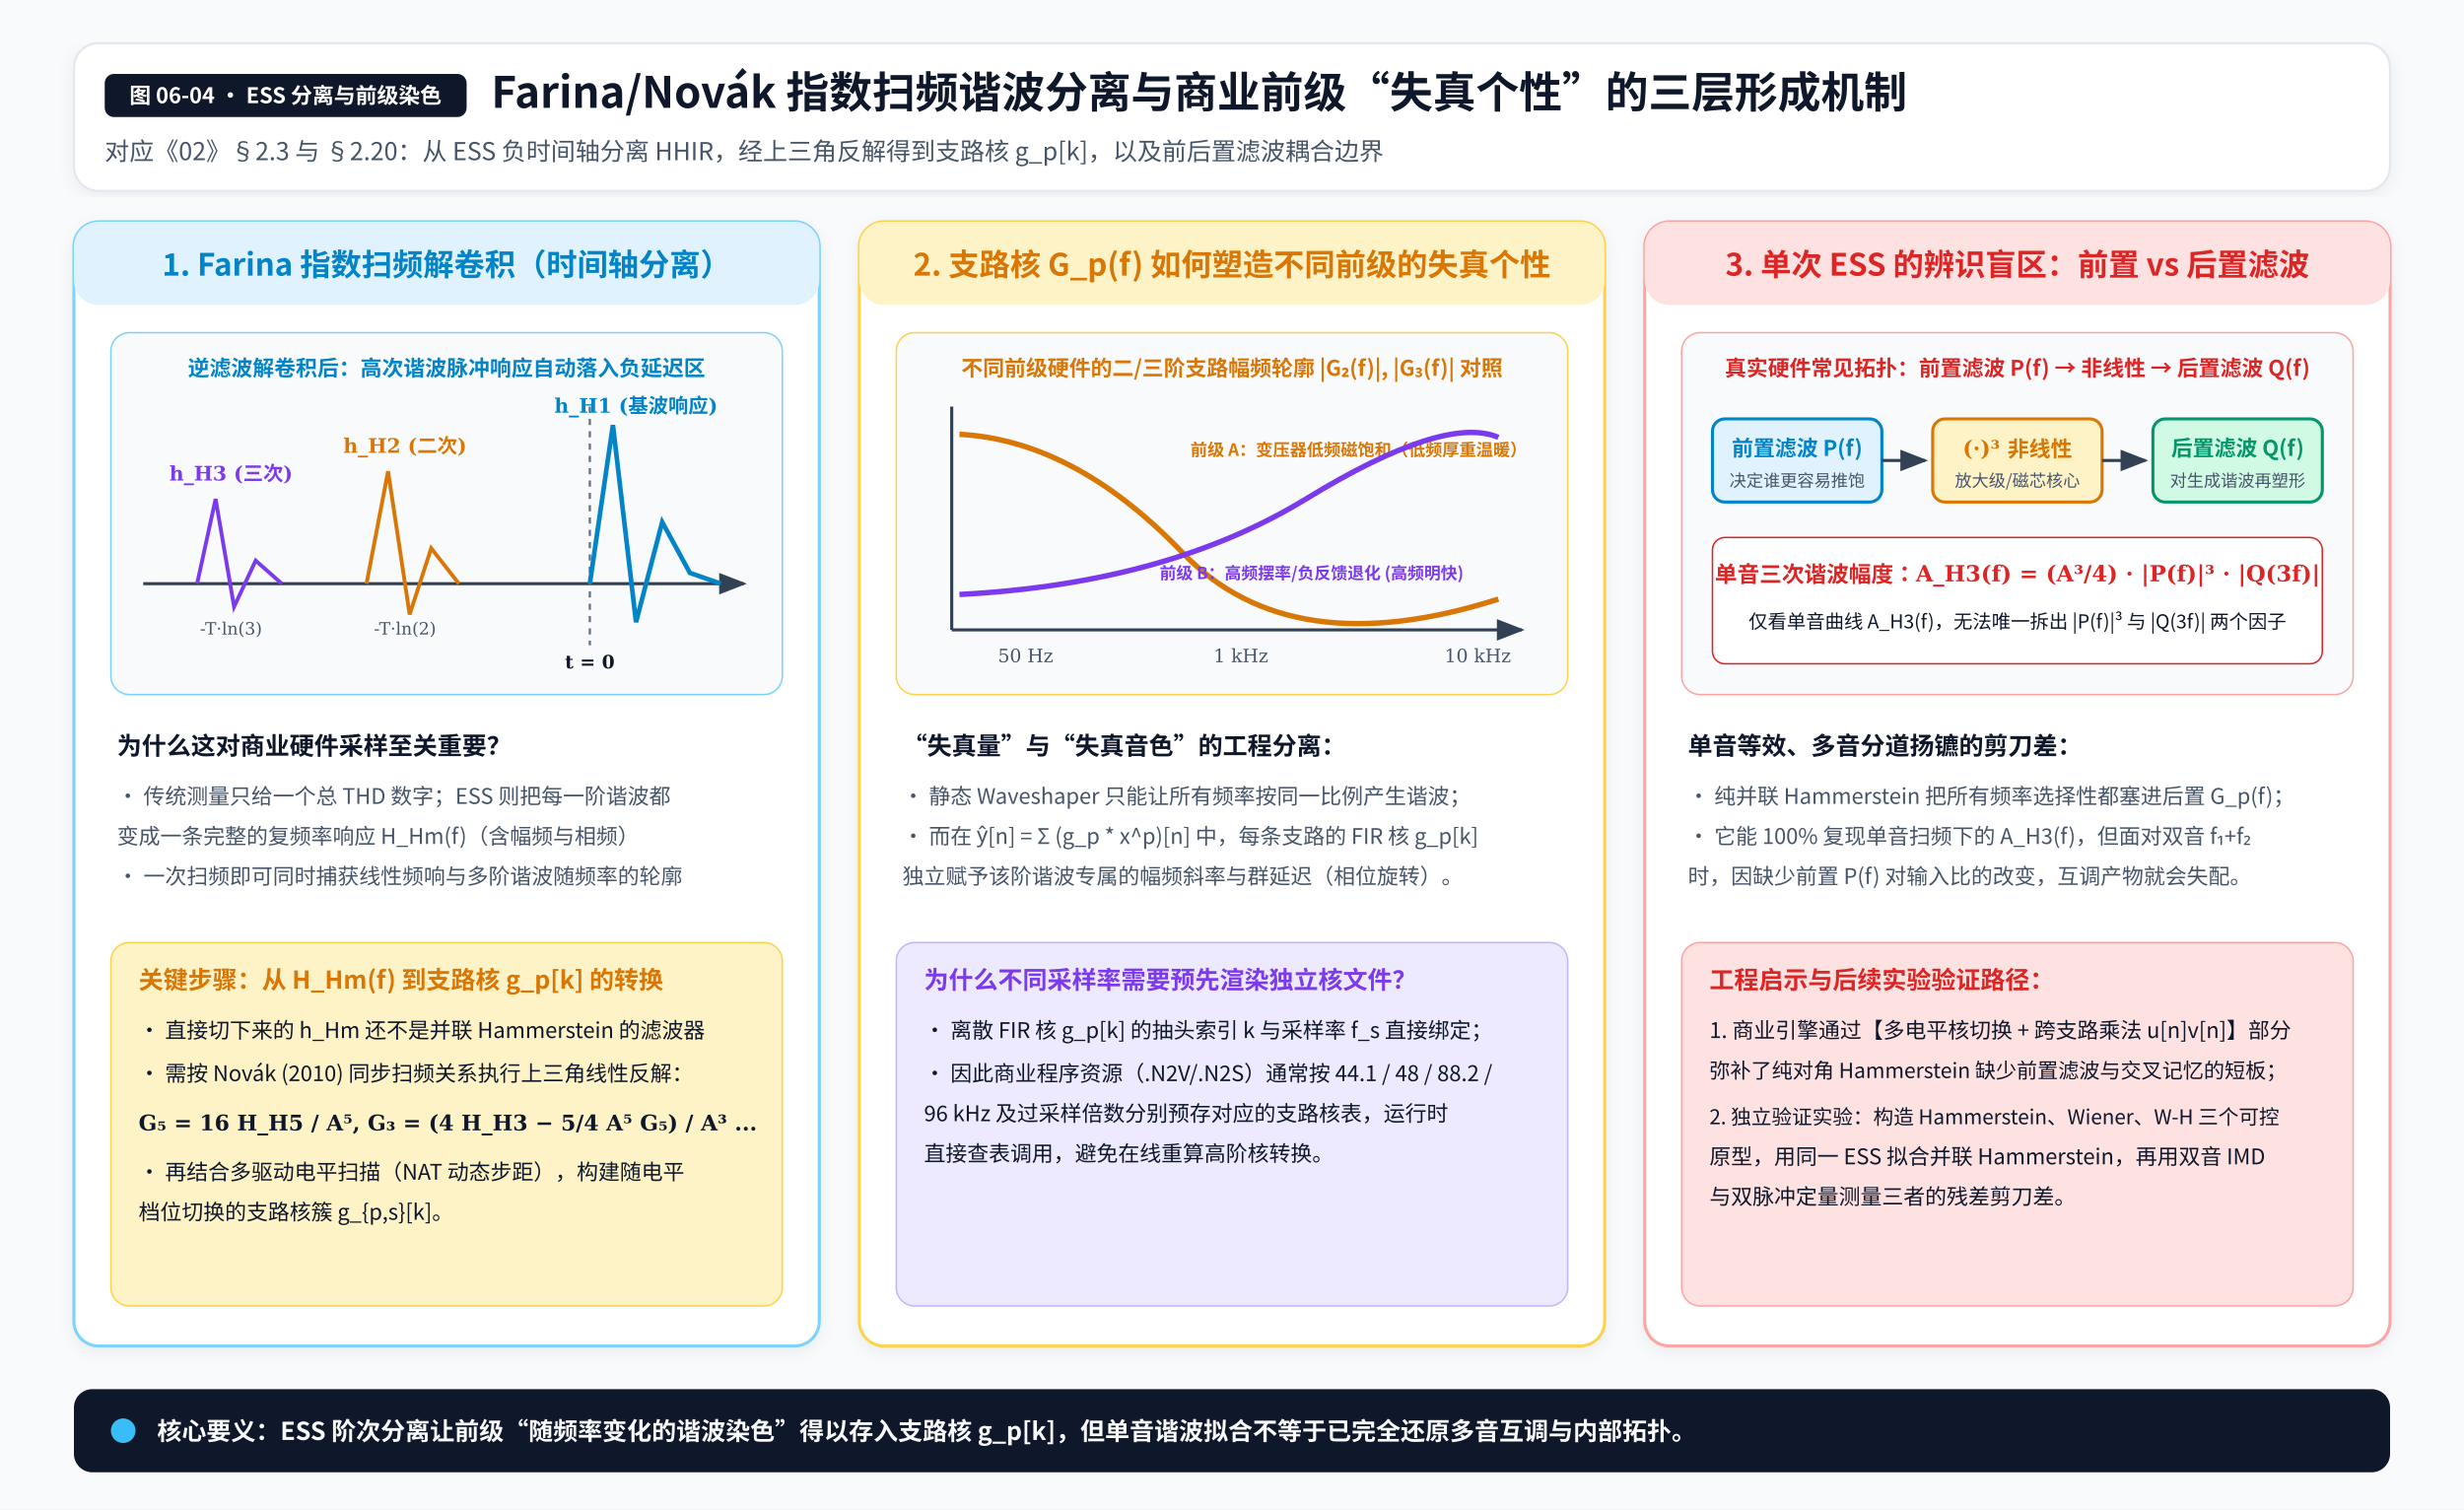
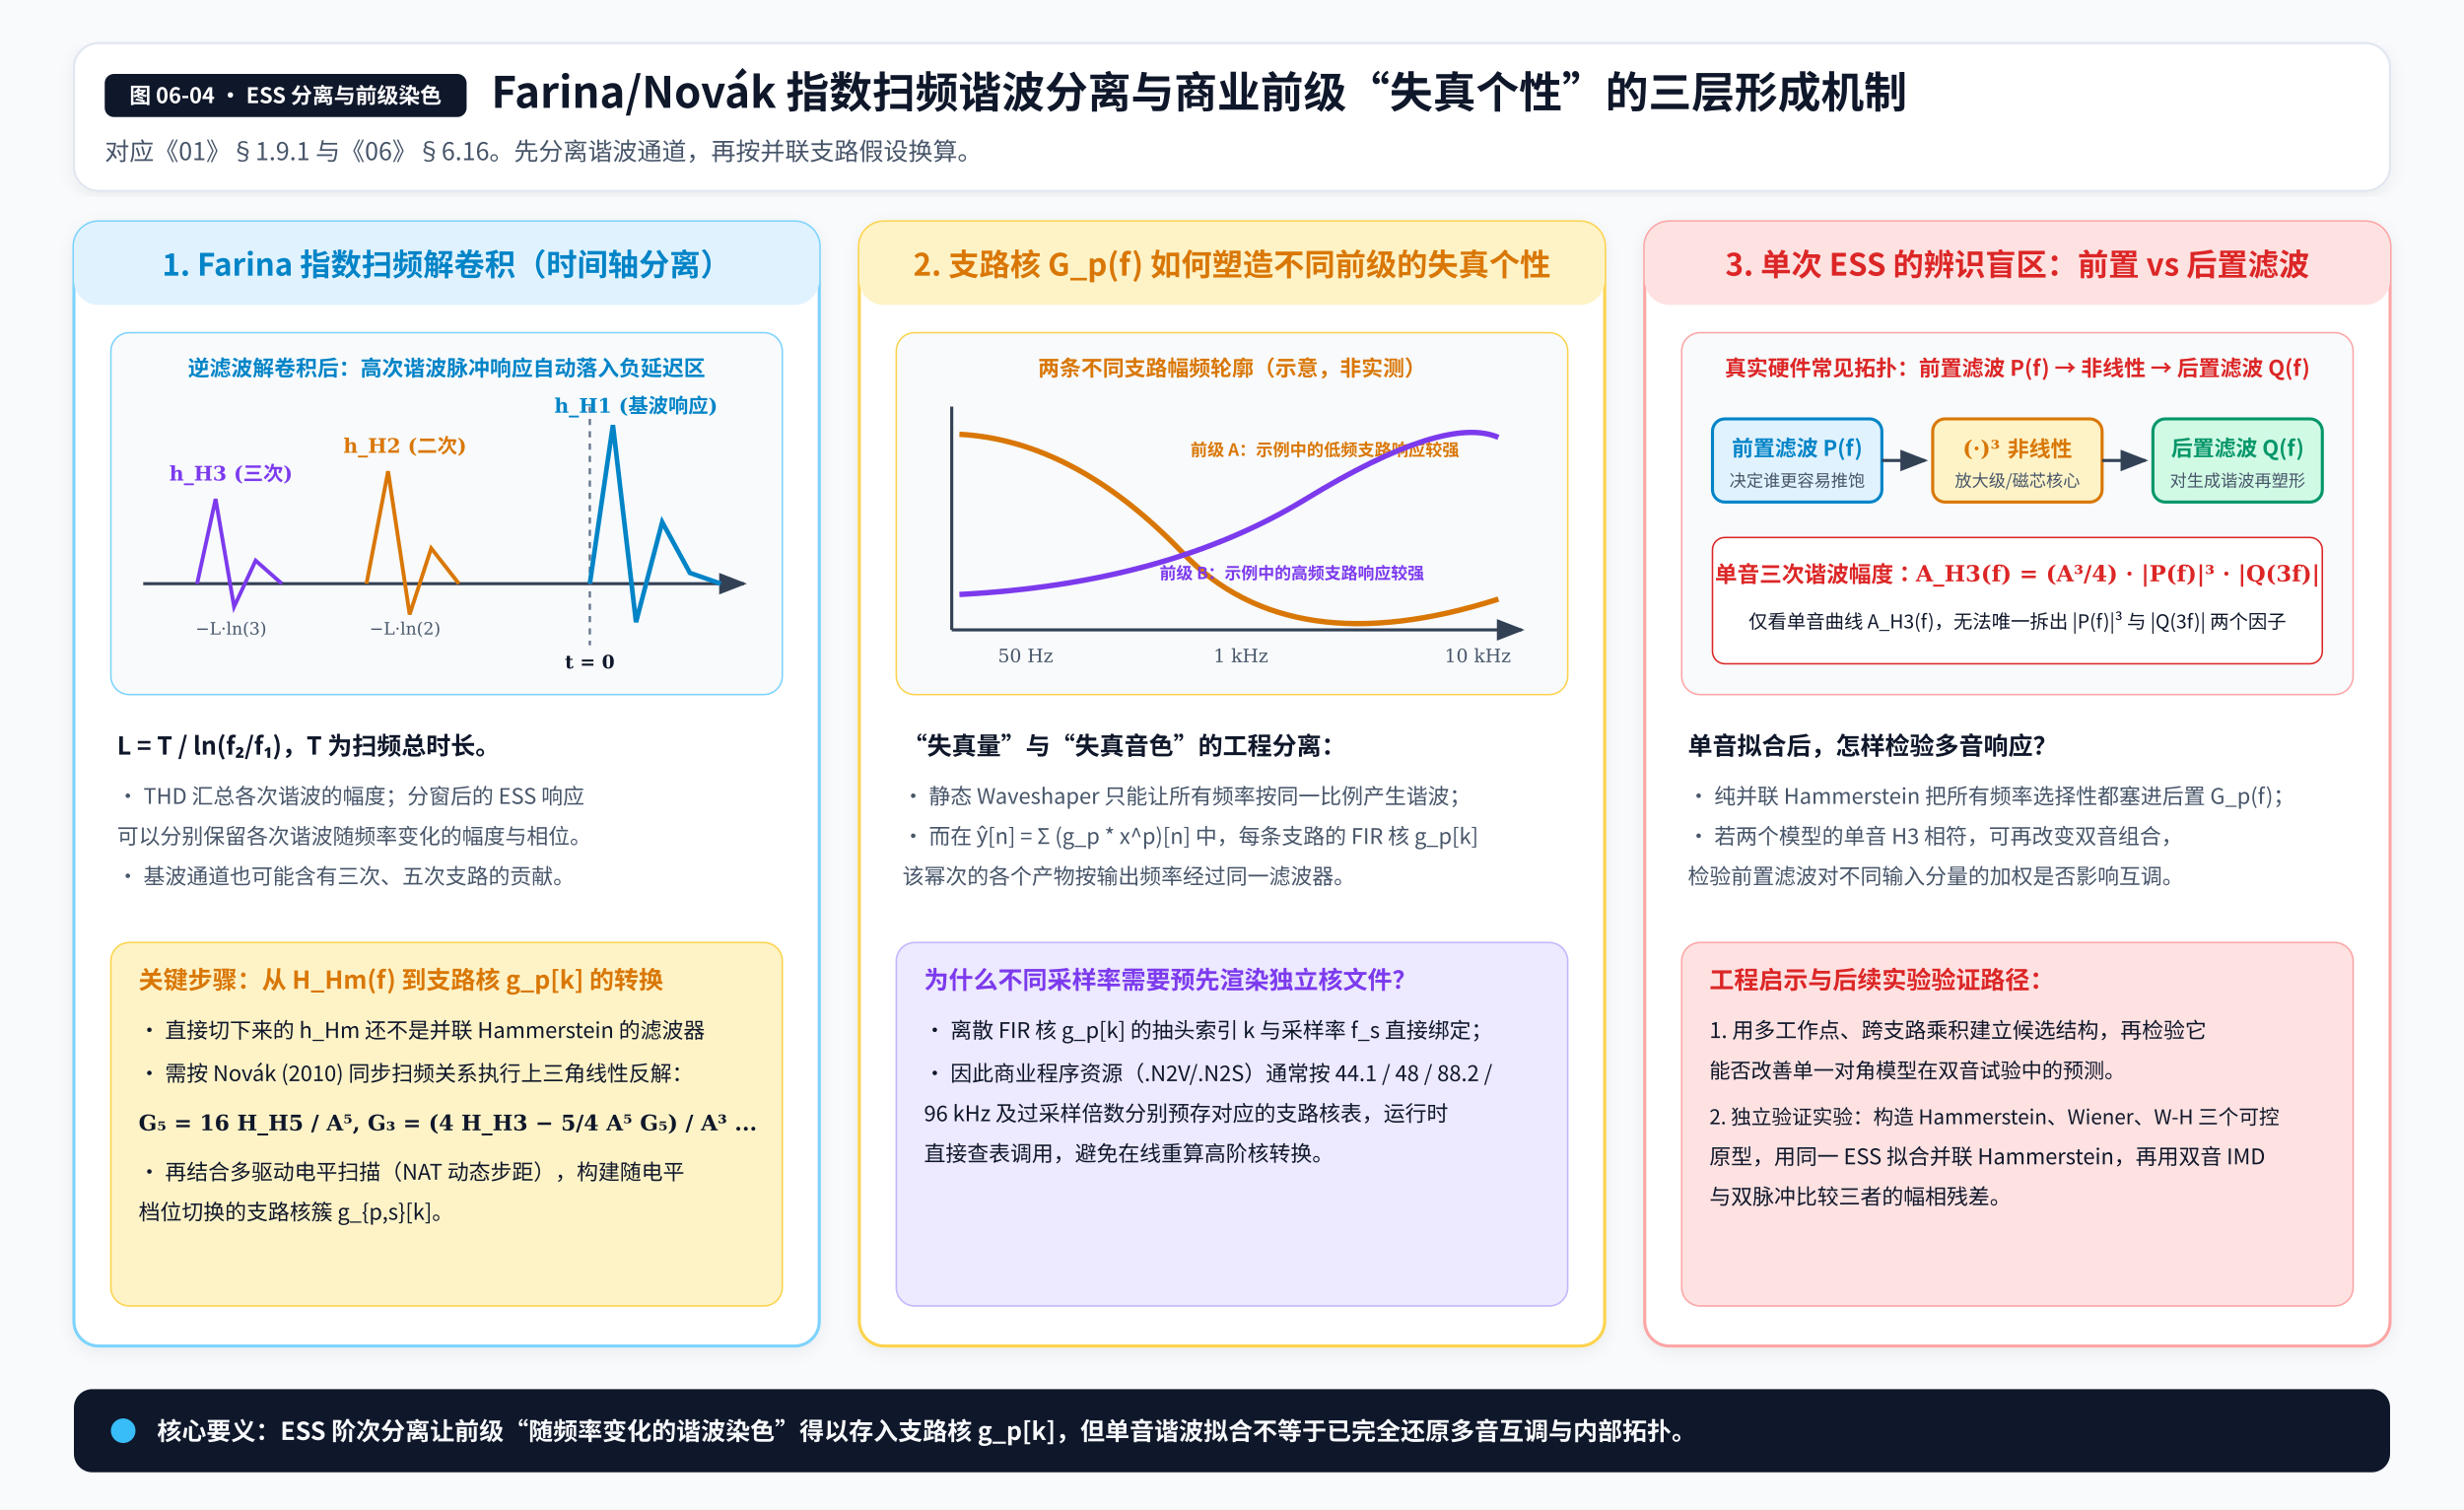
<svg xmlns="http://www.w3.org/2000/svg" width="1600" height="980" viewBox="0 0 1600 980">
  <defs>
    <filter id="shadow" x="-2%" y="-2%" width="104%" height="106%">
      <feGaussianBlur in="SourceAlpha" stdDeviation="5" result="vBlur" />
      <feOffset in="vBlur" dx="0" dy="3" result="vOffset" />
      <feComponentTransfer>
        <feFuncA type="linear" slope="0.06" />
      </feComponentTransfer>
      <feMerge>
        <feMergeNode />
        <feMergeNode in="SourceGraphic" />
      </feMerge>
    </filter>
    <marker id="arr-dark" markerWidth="10" markerHeight="10" refX="8" refY="3.5" orient="auto">
      <path d="M0,0 L0,7 L9,3.5 z" fill="#334155" />
    </marker>
    <marker id="arr-lin" markerWidth="10" markerHeight="10" refX="8" refY="3.5" orient="auto">
      <path d="M0,0 L0,7 L9,3.5 z" fill="#0284C7" />
    </marker>
    <marker id="arr-diag" markerWidth="10" markerHeight="10" refX="8" refY="3.5" orient="auto">
      <path d="M0,0 L0,7 L9,3.5 z" fill="#D97706" />
    </marker>
    <marker id="arr-cross" markerWidth="10" markerHeight="10" refX="8" refY="3.5" orient="auto">
      <path d="M0,0 L0,7 L9,3.5 z" fill="#7C3AED" />
    </marker>
    <marker id="arr-state" markerWidth="10" markerHeight="10" refX="8" refY="3.5" orient="auto">
      <path d="M0,0 L0,7 L9,3.5 z" fill="#059669" />
    </marker>
    <marker id="arr-warn" markerWidth="10" markerHeight="10" refX="8" refY="3.5" orient="auto">
      <path d="M0,0 L0,7 L9,3.5 z" fill="#DC2626" />
    </marker>
  </defs>
  <rect width="1600" height="980" fill="#F8FAFC" />
  <rect x="48" y="28" width="1504" height="96" rx="16" fill="#FFFFFF" stroke="#E2E8F0" stroke-width="1.5" filter="url(#shadow)" />
  <rect x="68" y="48" width="235" height="28" rx="6" fill="#0F172A" />
  <text x="185.4" y="67" text-anchor="middle" font-size="14" font-weight="bold" font-family="Noto Sans CJK SC, Noto Sans SC, Microsoft YaHei, PingFang SC, sans-serif" fill="#FFFFFF">图 06-04 · ESS 分离与前级染色</text>
  <text x="319" y="70" font-size="28" font-weight="bold" font-family="Noto Sans CJK SC, Noto Sans SC, Microsoft YaHei, PingFang SC, sans-serif" fill="#0F172A">Farina/Novák 指数扫频谐波分离与商业前级“失真个性”的三层形成机制</text>
-   <text x="68" y="104" font-size="16" font-family="Noto Sans CJK SC, Noto Sans SC, Microsoft YaHei, PingFang SC, sans-serif" fill="#475569">对应《02》§2.3 与 §2.20：从 ESS 负时间轴分离 HHIR，经上三角反解得到支路核 g_p[k]，以及前后置滤波耦合边界</text>
+   <text x="68" y="104" font-size="16" font-family="Noto Sans CJK SC, Noto Sans SC, Microsoft YaHei, PingFang SC, sans-serif" fill="#475569">对应《01》§1.9.1 与《06》§6.16。先分离谐波通道，再按并联支路假设换算。</text>
  <g transform="translate(48, 144)">
    <rect x="0" y="0" width="484" height="730" rx="16" fill="#FFFFFF" stroke="#7DD3FC" stroke-width="2" filter="url(#shadow)" />
    <rect x="0" y="0" width="484" height="54" rx="16" fill="#E0F2FE" />
    <text x="242" y="35" text-anchor="middle" font-size="20" font-weight="bold" font-family="Noto Sans CJK SC, Noto Sans SC, Microsoft YaHei, PingFang SC, sans-serif" fill="#0284C7">1. Farina 指数扫频解卷积（时间轴分离）</text>
    <rect x="24" y="72" width="436" height="235" rx="12" fill="#F8FAFC" stroke="#7DD3FC" />
    <text x="242" y="100" text-anchor="middle" font-size="14" font-weight="bold" font-family="Noto Sans CJK SC, Noto Sans SC, Microsoft YaHei, PingFang SC, sans-serif" fill="#0284C7">逆滤波解卷积后：高次谐波脉冲响应自动落入负延迟区</text>
    <line x1="45" y1="235" x2="435" y2="235" stroke="#334155" stroke-width="2" marker-end="url(#arr-dark)" />
    <line x1="335" y1="120" x2="335" y2="275" stroke="#64748B" stroke-width="1.5" stroke-dasharray="4,4" />
    <text x="335" y="290" text-anchor="middle" font-size="12" font-weight="bold" font-family="DejaVu Serif, Georgia, Times New Roman, serif" fill="#0F172A">t = 0</text>
    <path d="M 80 235 L 92 180 L 104 250 L 118 220 L 135 235" fill="none" stroke="#7C3AED" stroke-width="2.5" />
    <text x="102" y="168" text-anchor="middle" font-size="13" font-weight="bold" font-family="DejaVu Serif, Georgia, Times New Roman, serif" fill="#7C3AED">h_H3 (三次)</text>
-     <text x="102" y="268" text-anchor="middle" font-size="11" font-family="DejaVu Serif, Georgia, Times New Roman, serif" fill="#475569">-T·ln(3)</text>
+     <text x="102" y="268" text-anchor="middle" font-size="11" font-family="DejaVu Serif, Georgia, Times New Roman, serif" fill="#475569">−L·ln(3)</text>
    <path d="M 190 235 L 204 162 L 218 255 L 232 212 L 250 235" fill="none" stroke="#D97706" stroke-width="2.5" />
    <text x="215" y="150" text-anchor="middle" font-size="13" font-weight="bold" font-family="DejaVu Serif, Georgia, Times New Roman, serif" fill="#D97706">h_H2 (二次)</text>
-     <text x="215" y="268" text-anchor="middle" font-size="11" font-family="DejaVu Serif, Georgia, Times New Roman, serif" fill="#475569">-T·ln(2)</text>
+     <text x="215" y="268" text-anchor="middle" font-size="11" font-family="DejaVu Serif, Georgia, Times New Roman, serif" fill="#475569">−L·ln(2)</text>
    <path d="M 335 235 L 350 132 L 365 260 L 382 195 L 400 228 L 420 235" fill="none" stroke="#0284C7" stroke-width="3" />
    <text x="365" y="124" text-anchor="middle" font-size="13" font-weight="bold" font-family="DejaVu Serif, Georgia, Times New Roman, serif" fill="#0284C7">h_H1 (基波响应)</text>
-     <text x="28" y="346" font-size="16" font-weight="bold" font-family="Noto Sans CJK SC, Noto Sans SC, Microsoft YaHei, PingFang SC, sans-serif" fill="#0F172A">为什么这对商业硬件采样至关重要？</text>
-     <text x="28" y="378" font-size="14" font-family="Noto Sans CJK SC, Noto Sans SC, Microsoft YaHei, PingFang SC, sans-serif" fill="#475569">• 传统测量只给一个总 THD 数字；ESS 则把每一阶谐波都</text>
-     <text x="28" y="404" font-size="14" font-family="Noto Sans CJK SC, Noto Sans SC, Microsoft YaHei, PingFang SC, sans-serif" fill="#475569">  变成一条完整的复频率响应 H_Hm(f)（含幅频与相频）</text>
-     <text x="28" y="430" font-size="14" font-family="Noto Sans CJK SC, Noto Sans SC, Microsoft YaHei, PingFang SC, sans-serif" fill="#475569">• 一次扫频即可同时捕获线性频响与多阶谐波随频率的轮廓</text>
+     <text x="28" y="346" font-size="16" font-weight="bold" font-family="Noto Sans CJK SC, Noto Sans SC, Microsoft YaHei, PingFang SC, sans-serif" fill="#0F172A">L = T / ln(f₂/f₁)，T 为扫频总时长。</text>
+     <text x="28" y="378" font-size="14" font-family="Noto Sans CJK SC, Noto Sans SC, Microsoft YaHei, PingFang SC, sans-serif" fill="#475569">• THD 汇总各次谐波的幅度；分窗后的 ESS 响应</text>
+     <text x="28" y="404" font-size="14" font-family="Noto Sans CJK SC, Noto Sans SC, Microsoft YaHei, PingFang SC, sans-serif" fill="#475569">可以分别保留各次谐波随频率变化的幅度与相位。</text>
+     <text x="28" y="430" font-size="14" font-family="Noto Sans CJK SC, Noto Sans SC, Microsoft YaHei, PingFang SC, sans-serif" fill="#475569">• 基波通道也可能含有三次、五次支路的贡献。</text>
    <rect x="24" y="468" width="436" height="236" rx="12" fill="#FEF3C7" stroke="#FCD34D" />
    <text x="42" y="498" font-size="16" font-weight="bold" font-family="Noto Sans CJK SC, Noto Sans SC, Microsoft YaHei, PingFang SC, sans-serif" fill="#D97706">关键步骤：从 H_Hm(f) 到支路核 g_p[k] 的转换</text>
    <text x="42" y="530" font-size="14" font-family="Noto Sans CJK SC, Noto Sans SC, Microsoft YaHei, PingFang SC, sans-serif" fill="#0F172A">• 直接切下来的 h_Hm 还不是并联 Hammerstein 的滤波器</text>
    <text x="42" y="558" font-size="14" font-family="Noto Sans CJK SC, Noto Sans SC, Microsoft YaHei, PingFang SC, sans-serif" fill="#0F172A">• 需按 Novák (2010) 同步扫频关系执行上三角线性反解：</text>
    <text x="42" y="590" font-size="14" font-weight="bold" font-family="DejaVu Serif, Georgia, Times New Roman, serif" fill="#0F172A">G₅ = 16 H_H5 / A⁵,  G₃ = (4 H_H3 − 5/4 A⁵ G₅) / A³ ...</text>
    <text x="42" y="622" font-size="14" font-family="Noto Sans CJK SC, Noto Sans SC, Microsoft YaHei, PingFang SC, sans-serif" fill="#0F172A">• 再结合多驱动电平扫描（NAT 动态步距），构建随电平</text>
    <text x="42" y="648" font-size="14" font-family="Noto Sans CJK SC, Noto Sans SC, Microsoft YaHei, PingFang SC, sans-serif" fill="#0F172A">  档位切换的支路核簇 g_{p,s}[k]。</text>
  </g>
  <g transform="translate(558, 144)">
    <rect x="0" y="0" width="484" height="730" rx="16" fill="#FFFFFF" stroke="#FCD34D" stroke-width="2" filter="url(#shadow)" />
    <rect x="0" y="0" width="484" height="54" rx="16" fill="#FEF3C7" />
    <text x="242" y="35" text-anchor="middle" font-size="20" font-weight="bold" font-family="Noto Sans CJK SC, Noto Sans SC, Microsoft YaHei, PingFang SC, sans-serif" fill="#D97706">2. 支路核 G_p(f) 如何塑造不同前级的失真个性</text>
    <rect x="24" y="72" width="436" height="235" rx="12" fill="#F8FAFC" stroke="#FCD34D" />
-     <text x="242" y="100" text-anchor="middle" font-size="14" font-weight="bold" font-family="Noto Sans CJK SC, Noto Sans SC, Microsoft YaHei, PingFang SC, sans-serif" fill="#D97706">不同前级硬件的二/三阶支路幅频轮廓 |G₂(f)|, |G₃(f)| 对照</text>
+     <text x="242" y="100" text-anchor="middle" font-size="14" font-weight="bold" font-family="Noto Sans CJK SC, Noto Sans SC, Microsoft YaHei, PingFang SC, sans-serif" fill="#D97706">两条不同支路幅频轮廓（示意，非实测）</text>
    <line x1="60" y1="265" x2="430" y2="265" stroke="#334155" stroke-width="2" marker-end="url(#arr-dark)" />
    <line x1="60" y1="265" x2="60" y2="120" stroke="#334155" stroke-width="2" />
    <text x="90" y="286" font-size="12" font-family="DejaVu Serif, Georgia, Times New Roman, serif" fill="#475569">50 Hz</text>
    <text x="230" y="286" font-size="12" font-family="DejaVu Serif, Georgia, Times New Roman, serif" fill="#475569">1 kHz</text>
    <text x="380" y="286" font-size="12" font-family="DejaVu Serif, Georgia, Times New Roman, serif" fill="#475569">10 kHz</text>
    <path d="M 65 138 Q 140 142, 210 215 T 415 245" fill="none" stroke="#D97706" stroke-width="3.5" />
-     <text x="215" y="152" font-size="11.0" font-weight="bold" font-family="Noto Sans CJK SC, Noto Sans SC, Microsoft YaHei, PingFang SC, sans-serif" fill="#D97706">前级 A：变压器低频磁饱和（低频厚重温暖）</text>
+     <text x="215" y="152" font-size="11.0" font-weight="bold" font-family="Noto Sans CJK SC, Noto Sans SC, Microsoft YaHei, PingFang SC, sans-serif" fill="#D97706">前级 A：示例中的低频支路响应较强</text>
    <path d="M 65 242 Q 200 235, 290 180 T 415 140" fill="none" stroke="#7C3AED" stroke-width="3.5" />
-     <text x="195" y="232" font-size="10.8" font-weight="bold" font-family="Noto Sans CJK SC, Noto Sans SC, Microsoft YaHei, PingFang SC, sans-serif" fill="#7C3AED">前级 B：高频摆率/负反馈退化 (高频明快)</text>
+     <text x="195" y="232" font-size="10.8" font-weight="bold" font-family="Noto Sans CJK SC, Noto Sans SC, Microsoft YaHei, PingFang SC, sans-serif" fill="#7C3AED">前级 B：示例中的高频支路响应较强</text>
    <text x="28" y="346" font-size="16" font-weight="bold" font-family="Noto Sans CJK SC, Noto Sans SC, Microsoft YaHei, PingFang SC, sans-serif" fill="#0F172A">“失真量”与“失真音色”的工程分离：</text>
    <text x="28" y="378" font-size="14" font-family="Noto Sans CJK SC, Noto Sans SC, Microsoft YaHei, PingFang SC, sans-serif" fill="#475569">• 静态 Waveshaper 只能让所有频率按同一比例产生谐波；</text>
    <text x="28" y="404" font-size="14" font-family="Noto Sans CJK SC, Noto Sans SC, Microsoft YaHei, PingFang SC, sans-serif" fill="#475569">• 而在 ŷ[n] = Σ (g_p * x^p)[n] 中，每条支路的 FIR 核 g_p[k]</text>
-     <text x="28" y="430" font-size="14" font-family="Noto Sans CJK SC, Noto Sans SC, Microsoft YaHei, PingFang SC, sans-serif" fill="#475569">  独立赋予该阶谐波专属的幅频斜率与群延迟（相位旋转）。</text>
+     <text x="28" y="430" font-size="14" font-family="Noto Sans CJK SC, Noto Sans SC, Microsoft YaHei, PingFang SC, sans-serif" fill="#475569">该幂次的各个产物按输出频率经过同一滤波器。</text>
    <rect x="24" y="468" width="436" height="236" rx="12" fill="#EDE9FE" stroke="#C4B5FD" />
    <text x="42" y="498" font-size="16" font-weight="bold" font-family="Noto Sans CJK SC, Noto Sans SC, Microsoft YaHei, PingFang SC, sans-serif" fill="#7C3AED">为什么不同采样率需要预先渲染独立核文件？</text>
    <text x="42" y="530" font-size="14" font-family="Noto Sans CJK SC, Noto Sans SC, Microsoft YaHei, PingFang SC, sans-serif" fill="#0F172A">• 离散 FIR 核 g_p[k] 的抽头索引 k 与采样率 f_s 直接绑定；</text>
    <text x="42" y="558" font-size="14" font-family="Noto Sans CJK SC, Noto Sans SC, Microsoft YaHei, PingFang SC, sans-serif" fill="#0F172A">• 因此商业程序资源（.N2V/.N2S）通常按 44.1 / 48 / 88.2 /</text>
    <text x="42" y="584" font-size="14" font-family="Noto Sans CJK SC, Noto Sans SC, Microsoft YaHei, PingFang SC, sans-serif" fill="#0F172A">  96 kHz 及过采样倍数分别预存对应的支路核表，运行时</text>
    <text x="42" y="610" font-size="14" font-family="Noto Sans CJK SC, Noto Sans SC, Microsoft YaHei, PingFang SC, sans-serif" fill="#0F172A">  直接查表调用，避免在线重算高阶核转换。</text>
  </g>
  <g transform="translate(1068, 144)">
    <rect x="0" y="0" width="484" height="730" rx="16" fill="#FFFFFF" stroke="#FCA5A5" stroke-width="2" filter="url(#shadow)" />
    <rect x="0" y="0" width="484" height="54" rx="16" fill="#FEE2E2" />
    <text x="242" y="35" text-anchor="middle" font-size="20" font-weight="bold" font-family="Noto Sans CJK SC, Noto Sans SC, Microsoft YaHei, PingFang SC, sans-serif" fill="#DC2626">3. 单次 ESS 的辨识盲区：前置 vs 后置滤波</text>
    <rect x="24" y="72" width="436" height="235" rx="12" fill="#F8FAFC" stroke="#FCA5A5" />
    <text x="242" y="100" text-anchor="middle" font-size="14" font-weight="bold" font-family="Noto Sans CJK SC, Noto Sans SC, Microsoft YaHei, PingFang SC, sans-serif" fill="#DC2626">真实硬件常见拓扑：前置滤波 P(f) → 非线性 → 后置滤波 Q(f)</text>
    <rect x="44" y="128" width="110" height="54" rx="8" fill="#E0F2FE" stroke="#0284C7" stroke-width="2" />
    <text x="99" y="152" text-anchor="middle" font-size="14" font-weight="bold" font-family="Noto Sans CJK SC, Noto Sans SC, Microsoft YaHei, PingFang SC, sans-serif" fill="#0284C7">前置滤波 P(f)</text>
    <text x="99" y="172" text-anchor="middle" font-size="11" font-family="Noto Sans CJK SC, Noto Sans SC, Microsoft YaHei, PingFang SC, sans-serif" fill="#475569">决定谁更容易推饱</text>
    <line x1="154" y1="155" x2="182" y2="155" stroke="#334155" stroke-width="2" marker-end="url(#arr-dark)" />
    <rect x="187" y="128" width="110" height="54" rx="8" fill="#FEF3C7" stroke="#D97706" stroke-width="2" />
    <text x="242" y="152" text-anchor="middle" font-size="14" font-weight="bold" font-family="DejaVu Serif, Georgia, Times New Roman, serif" fill="#D97706">(·)³ 非线性</text>
    <text x="242" y="172" text-anchor="middle" font-size="11" font-family="Noto Sans CJK SC, Noto Sans SC, Microsoft YaHei, PingFang SC, sans-serif" fill="#475569">放大级/磁芯核心</text>
    <line x1="297" y1="155" x2="325" y2="155" stroke="#334155" stroke-width="2" marker-end="url(#arr-dark)" />
    <rect x="330" y="128" width="110" height="54" rx="8" fill="#D1FAE5" stroke="#059669" stroke-width="2" />
    <text x="385" y="152" text-anchor="middle" font-size="14" font-weight="bold" font-family="Noto Sans CJK SC, Noto Sans SC, Microsoft YaHei, PingFang SC, sans-serif" fill="#059669">后置滤波 Q(f)</text>
    <text x="385" y="172" text-anchor="middle" font-size="11" font-family="Noto Sans CJK SC, Noto Sans SC, Microsoft YaHei, PingFang SC, sans-serif" fill="#475569">对生成谐波再塑形</text>
    <rect x="44" y="205" width="396" height="82" rx="8" fill="#FFFFFF" stroke="#DC2626" />
    <text x="242" y="234" text-anchor="middle" font-size="14.5" font-weight="bold" font-family="DejaVu Serif, Georgia, Times New Roman, serif" fill="#DC2626">单音三次谐波幅度：A_H3(f) = (A³/4) · |P(f)|³ · |Q(3f)|</text>
    <text x="242" y="264" text-anchor="middle" font-size="12.4" font-family="Noto Sans CJK SC, Noto Sans SC, Microsoft YaHei, PingFang SC, sans-serif" fill="#0F172A">仅看单音曲线 A_H3(f)，无法唯一拆出 |P(f)|³ 与 |Q(3f)| 两个因子</text>
-     <text x="28" y="346" font-size="16" font-weight="bold" font-family="Noto Sans CJK SC, Noto Sans SC, Microsoft YaHei, PingFang SC, sans-serif" fill="#0F172A">单音等效、多音分道扬镳的剪刀差：</text>
+     <text x="28" y="346" font-size="16" font-weight="bold" font-family="Noto Sans CJK SC, Noto Sans SC, Microsoft YaHei, PingFang SC, sans-serif" fill="#0F172A">单音拟合后，怎样检验多音响应？</text>
    <text x="28" y="378" font-size="14" font-family="Noto Sans CJK SC, Noto Sans SC, Microsoft YaHei, PingFang SC, sans-serif" fill="#475569">• 纯并联 Hammerstein 把所有频率选择性都塞进后置 G_p(f)；</text>
-     <text x="28" y="404" font-size="14" font-family="Noto Sans CJK SC, Noto Sans SC, Microsoft YaHei, PingFang SC, sans-serif" fill="#475569">• 它能 100% 复现单音扫频下的 A_H3(f)，但面对双音 f₁+f₂</text>
-     <text x="28" y="430" font-size="14" font-family="Noto Sans CJK SC, Noto Sans SC, Microsoft YaHei, PingFang SC, sans-serif" fill="#475569">  时，因缺少前置 P(f) 对输入比的改变，互调产物就会失配。</text>
+     <text x="28" y="404" font-size="14" font-family="Noto Sans CJK SC, Noto Sans SC, Microsoft YaHei, PingFang SC, sans-serif" fill="#475569">• 若两个模型的单音 H3 相符，可再改变双音组合，</text>
+     <text x="28" y="430" font-size="14" font-family="Noto Sans CJK SC, Noto Sans SC, Microsoft YaHei, PingFang SC, sans-serif" fill="#475569">检验前置滤波对不同输入分量的加权是否影响互调。</text>
    <rect x="24" y="468" width="436" height="236" rx="12" fill="#FEE2E2" stroke="#FCA5A5" />
    <text x="42" y="498" font-size="16" font-weight="bold" font-family="Noto Sans CJK SC, Noto Sans SC, Microsoft YaHei, PingFang SC, sans-serif" fill="#DC2626">工程启示与后续实验验证路径：</text>
-     <text x="42" y="530" font-size="14" font-family="Noto Sans CJK SC, Noto Sans SC, Microsoft YaHei, PingFang SC, sans-serif" fill="#0F172A">1. 商业引擎通过【多电平核切换 + 跨支路乘法 u[n]v[n]】部分</text>
-     <text x="42" y="556" font-size="13.5" font-family="Noto Sans CJK SC, Noto Sans SC, Microsoft YaHei, PingFang SC, sans-serif" fill="#0F172A">   弥补了纯对角 Hammerstein 缺少前置滤波与交叉记忆的短板；</text>
+     <text x="42" y="530" font-size="14" font-family="Noto Sans CJK SC, Noto Sans SC, Microsoft YaHei, PingFang SC, sans-serif" fill="#0F172A">1. 用多工作点、跨支路乘积建立候选结构，再检验它</text>
+     <text x="42" y="556" font-size="13.5" font-family="Noto Sans CJK SC, Noto Sans SC, Microsoft YaHei, PingFang SC, sans-serif" fill="#0F172A">能否改善单一对角模型在双音试验中的预测。</text>
    <text x="42" y="586" font-size="13.2" font-family="Noto Sans CJK SC, Noto Sans SC, Microsoft YaHei, PingFang SC, sans-serif" fill="#0F172A">2. 独立验证实验：构造 Hammerstein、Wiener、W-H 三个可控</text>
    <text x="42" y="612" font-size="14" font-family="Noto Sans CJK SC, Noto Sans SC, Microsoft YaHei, PingFang SC, sans-serif" fill="#0F172A">   原型，用同一 ESS 拟合并联 Hammerstein，再用双音 IMD</text>
-     <text x="42" y="638" font-size="14" font-family="Noto Sans CJK SC, Noto Sans SC, Microsoft YaHei, PingFang SC, sans-serif" fill="#0F172A">   与双脉冲定量测量三者的残差剪刀差。</text>
+     <text x="42" y="638" font-size="14" font-family="Noto Sans CJK SC, Noto Sans SC, Microsoft YaHei, PingFang SC, sans-serif" fill="#0F172A">与双脉冲比较三者的幅相残差。</text>
  </g>
  <rect x="48" y="902" width="1504" height="54" rx="12" fill="#0F172A" />
  <circle cx="80" cy="929" r="8" fill="#38BDF8" />
  <text x="102" y="935" font-size="16" font-weight="bold" font-family="Noto Sans CJK SC, Noto Sans SC, Microsoft YaHei, PingFang SC, sans-serif" fill="#F8FAFC">核心要义：ESS 阶次分离让前级“随频率变化的谐波染色”得以存入支路核 g_p[k]，但单音谐波拟合不等于已完全还原多音互调与内部拓扑。</text>
</svg>
